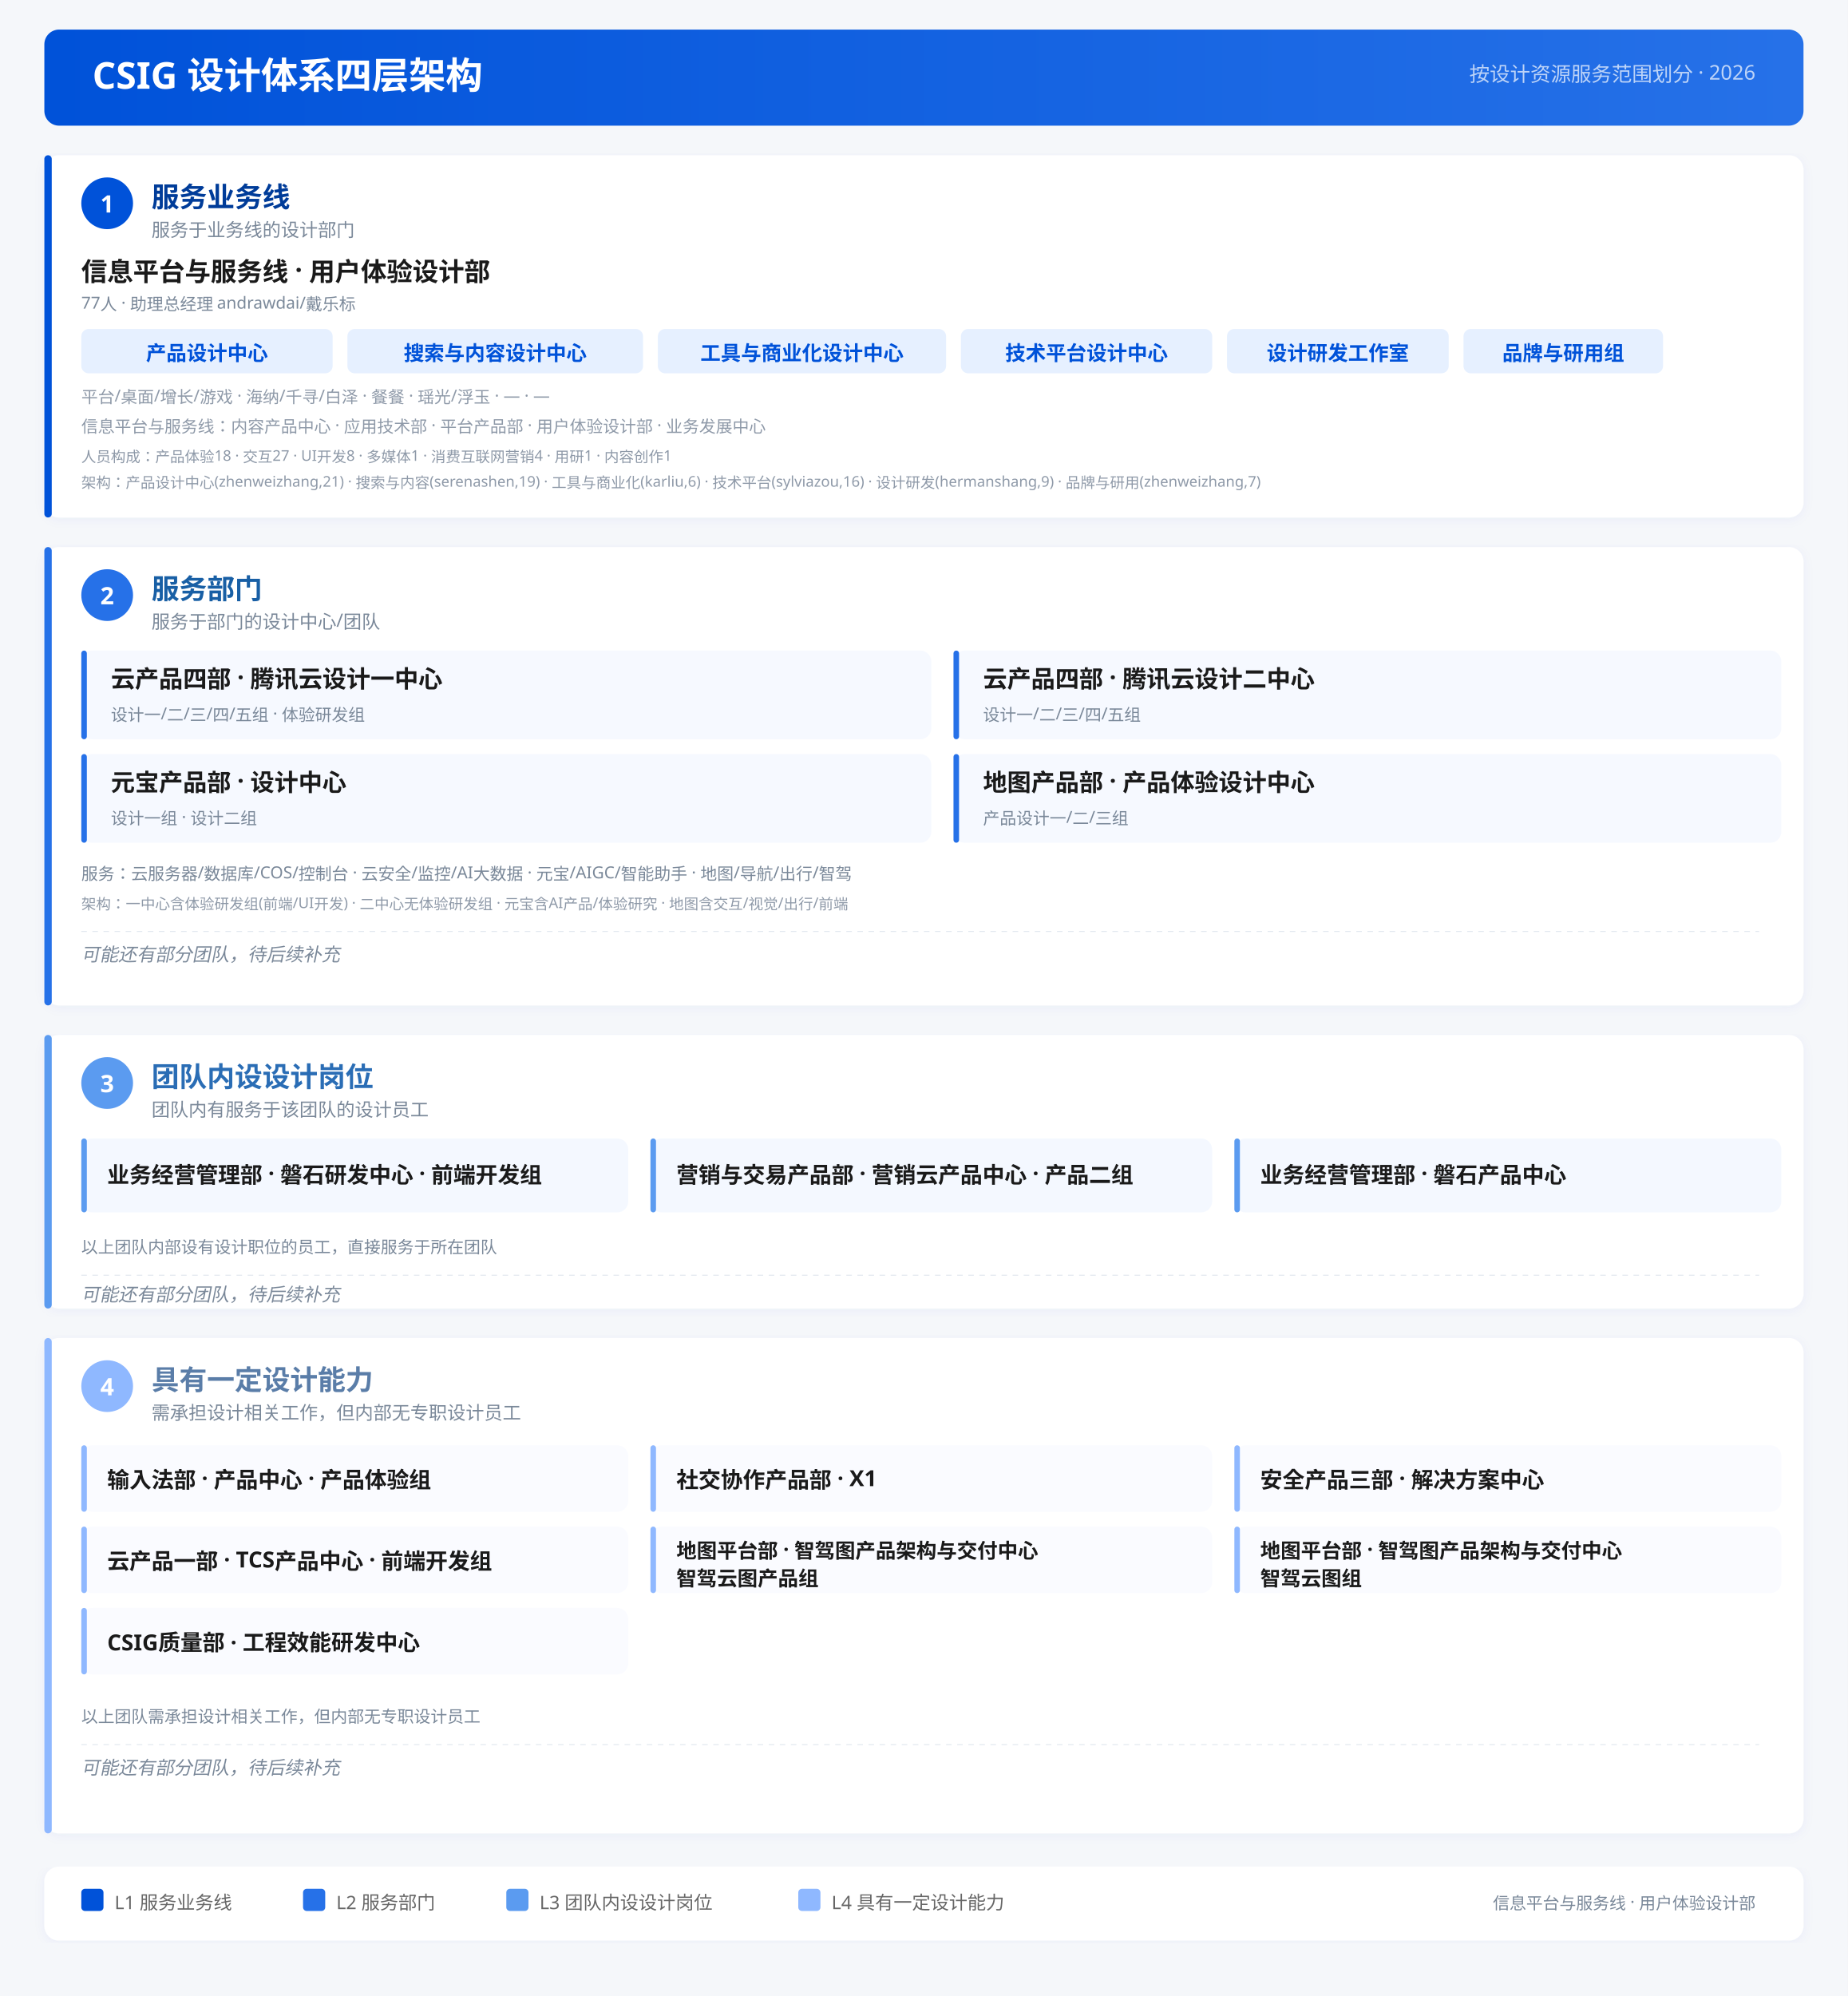
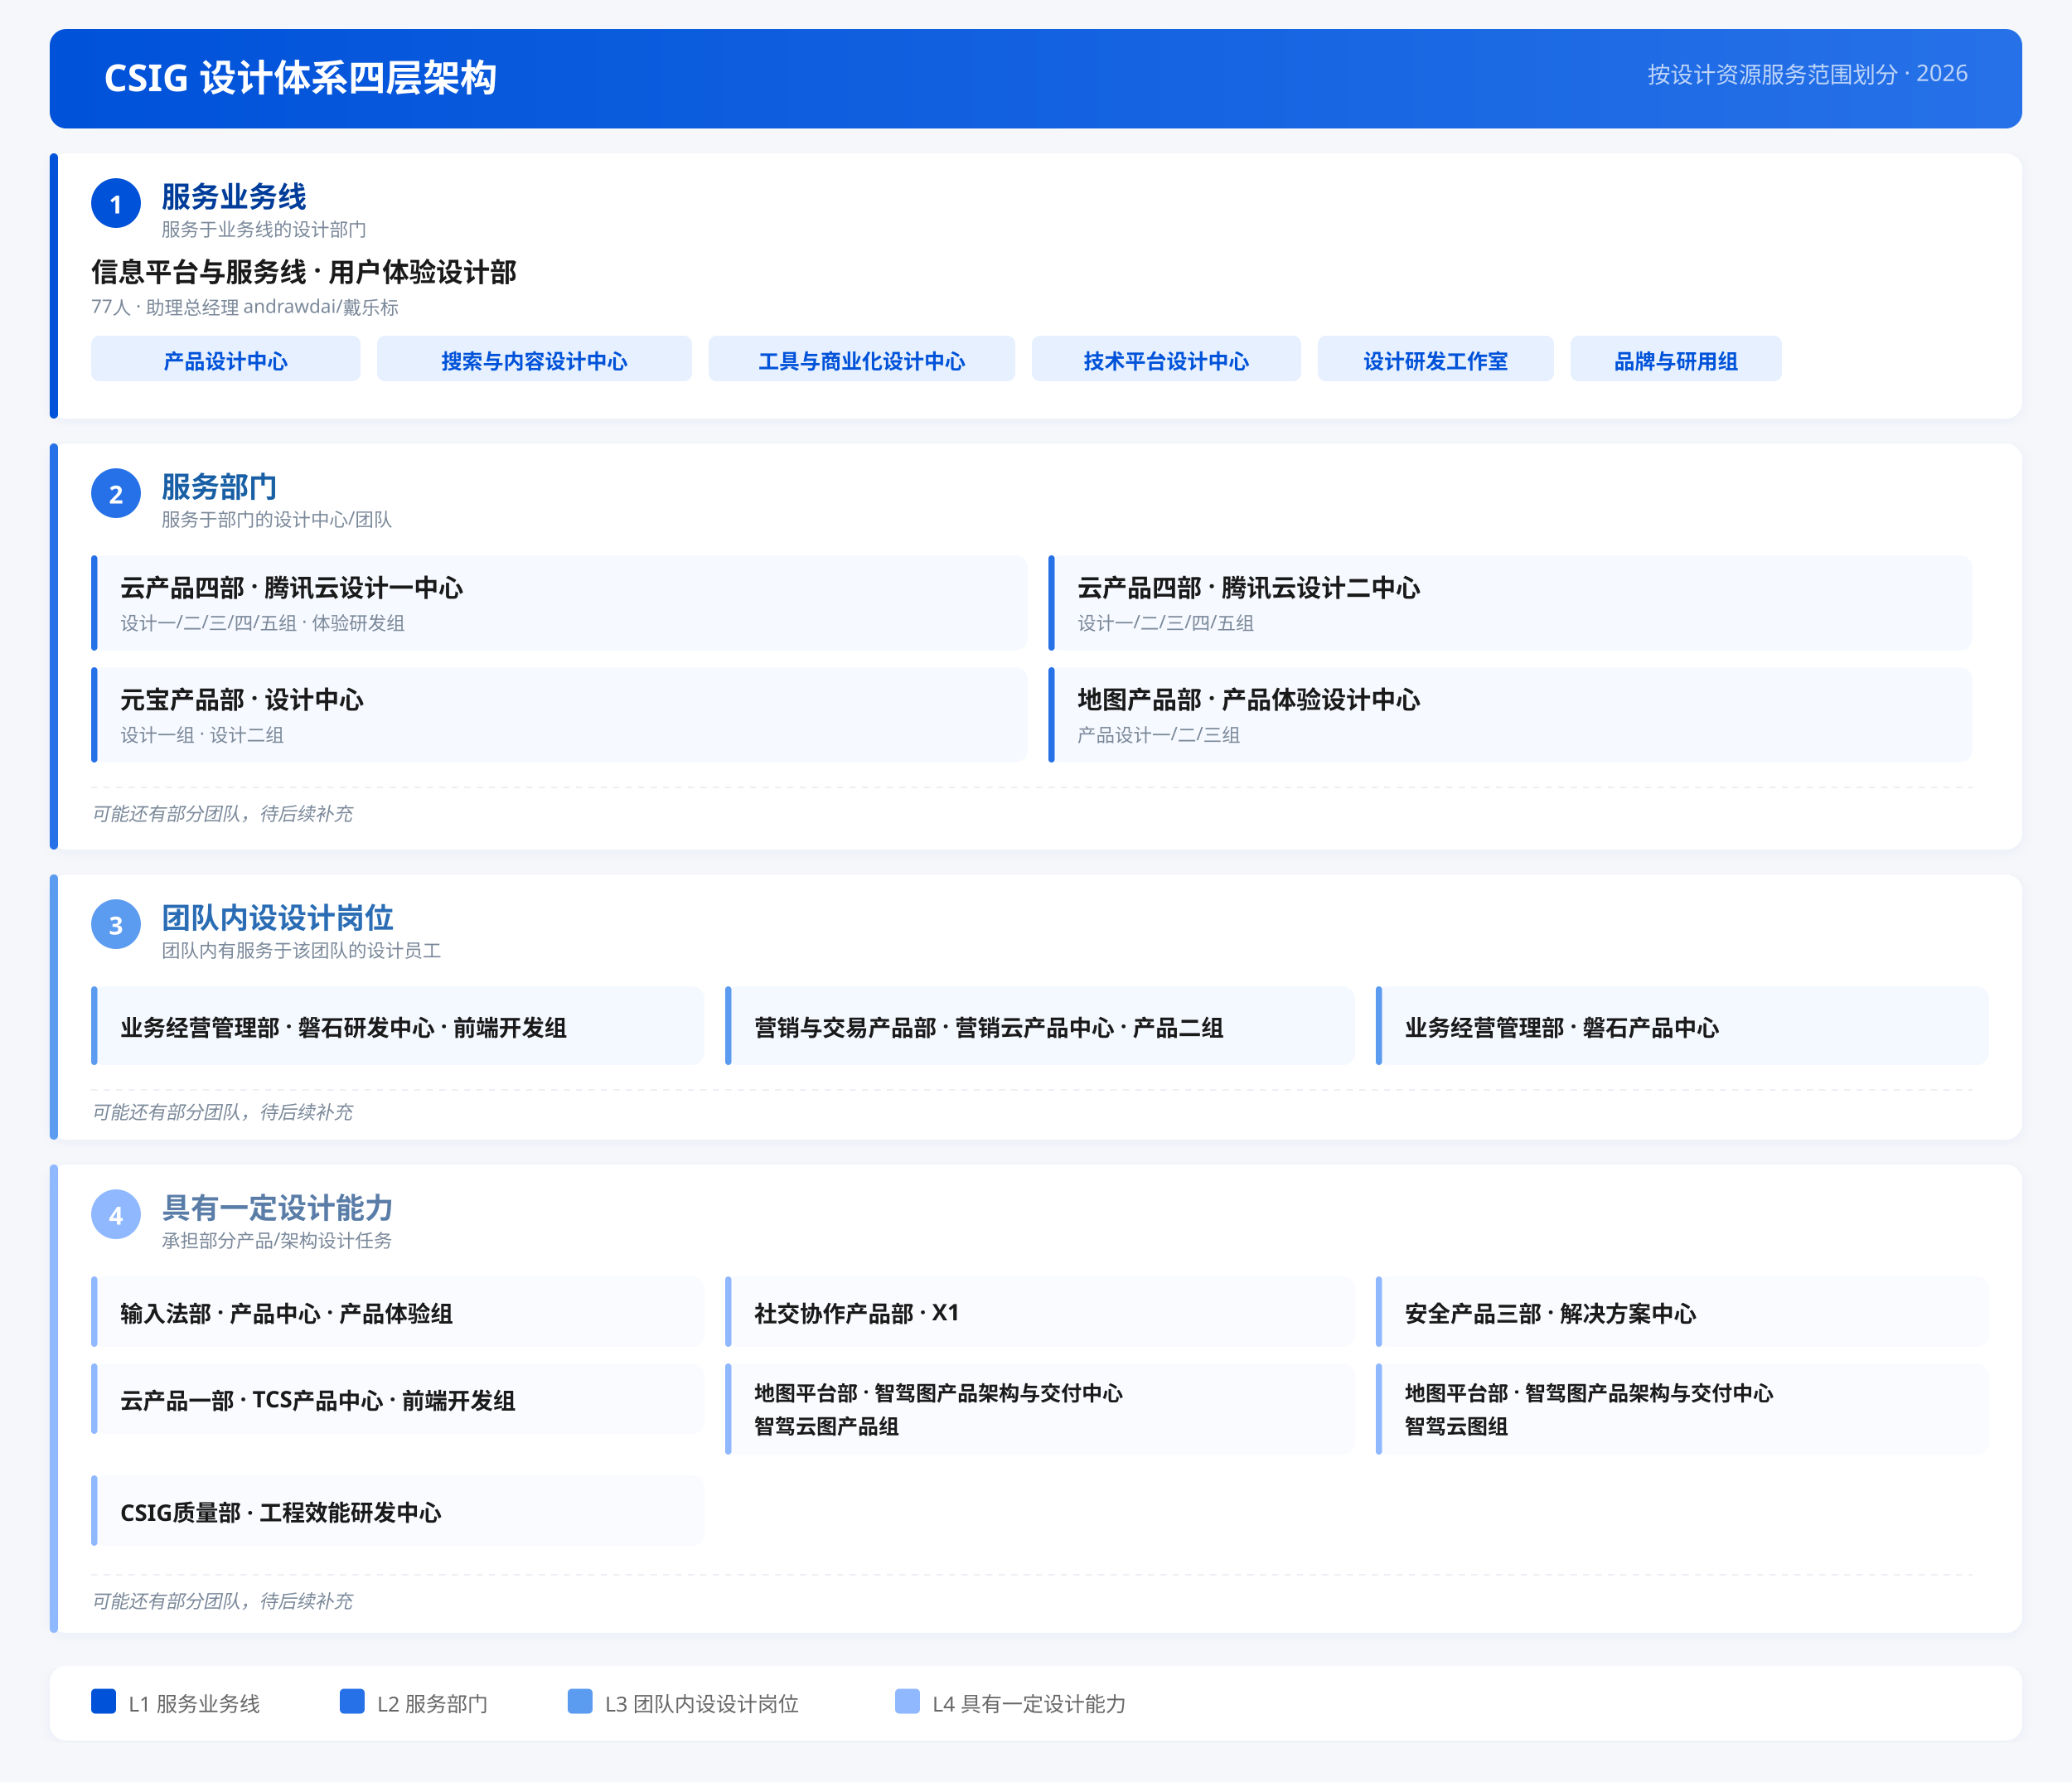
- <svg xmlns="http://www.w3.org/2000/svg" viewBox="0 0 1000 1080" width="1000" height="1080">
+ <svg xmlns="http://www.w3.org/2000/svg" viewBox="0 0 1000 860" width="1000" height="860">
  <defs>
    <style>
    text { font-family: 'TencentSans', '腾讯体', 'PingFang SC', 'Microsoft YaHei', sans-serif; }
  </style>
    <filter id="s" x="-2%" y="-1%" width="104%" height="104%">
      <feDropShadow dx="0" dy="1" stdDeviation="3" flood-color="#0052D9" flood-opacity="0.05" />
    </filter>
    <linearGradient id="hg" x1="0" y1="0" x2="1" y2="0">
      <stop offset="0%" stop-color="#0052D9" />
      <stop offset="100%" stop-color="#2671E8" />
    </linearGradient>
  </defs>
-   <rect width="1000" height="1080" fill="#F5F7FA" />
-   <rect x="24" y="16" width="952" height="52" rx="8" fill="url(#hg)" />
-   <text x="50" y="48" fill="white" font-size="20" font-weight="700">CSIG 设计体系四层架构</text>
-   <text x="950" y="44" text-anchor="end" fill="white" font-size="11" opacity="0.7">按设计资源服务范围划分 · 2026</text>
-   <rect x="24" y="84" width="952" height="196" rx="8" fill="white" filter="url(#s)" />
-   <rect x="24" y="84" width="4" height="196" rx="2" fill="#0052D9" />
-   <rect x="44" y="96" width="28" height="28" rx="14" fill="#0052D9" />
-   <text x="58" y="115" text-anchor="middle" fill="white" font-size="13" font-weight="700">1</text>
-   <text x="82" y="112" fill="#003C99" font-size="15" font-weight="700">服务业务线</text>
-   <text x="82" y="128" fill="#7A8899" font-size="10">服务于业务线的设计部门</text>
-   <text x="44" y="152" fill="#1A1A1A" font-size="14" font-weight="700">信息平台与服务线 · 用户体验设计部</text>
-   <text x="44" y="167" fill="#7A8899" font-size="9">77人 · 助理总经理 andrawdai/戴乐标</text>
-   <rect x="44" y="178" width="136" height="24" rx="4" fill="#E6F0FF" />
-   <text x="112" y="195" text-anchor="middle" fill="#0052D9" font-size="11" font-weight="600">产品设计中心</text>
-   <rect x="188" y="178" width="160" height="24" rx="4" fill="#E6F0FF" />
-   <text x="268" y="195" text-anchor="middle" fill="#0052D9" font-size="11" font-weight="600">搜索与内容设计中心</text>
-   <rect x="356" y="178" width="156" height="24" rx="4" fill="#E6F0FF" />
-   <text x="434" y="195" text-anchor="middle" fill="#0052D9" font-size="11" font-weight="600">工具与商业化设计中心</text>
-   <rect x="520" y="178" width="136" height="24" rx="4" fill="#E6F0FF" />
-   <text x="588" y="195" text-anchor="middle" fill="#0052D9" font-size="11" font-weight="600">技术平台设计中心</text>
-   <rect x="664" y="178" width="120" height="24" rx="4" fill="#E6F0FF" />
-   <text x="724" y="195" text-anchor="middle" fill="#0052D9" font-size="11" font-weight="600">设计研发工作室</text>
-   <rect x="792" y="178" width="108" height="24" rx="4" fill="#E6F0FF" />
-   <text x="846" y="195" text-anchor="middle" fill="#0052D9" font-size="11" font-weight="600">品牌与研用组</text>
-   <text x="44" y="218" fill="#8E99A8" font-size="9">平台/桌面/增长/游戏 · 海纳/千寻/白泽 · 餐餐 · 瑶光/浮玉 · — · —</text>
-   <text x="44" y="234" fill="#8E99A8" font-size="9">信息平台与服务线：内容产品中心 · 应用技术部 · 平台产品部 · 用户体验设计部 · 业务发展中心</text>
-   <text x="44" y="250" fill="#8E99A8" font-size="8">人员构成：产品体验18 · 交互27 · UI开发8 · 多媒体1 · 消费互联网营销4 · 用研1 · 内容创作1</text>
-   <text x="44" y="264" fill="#8E99A8" font-size="8">架构：产品设计中心(zhenweizhang,21) · 搜索与内容(serenashen,19) · 工具与商业化(karliu,6) · 技术平台(sylviazou,16) · 设计研发(hermanshang,9) · 品牌与研用(zhenweizhang,7)</text>
-   <rect x="24" y="296" width="952" height="248" rx="8" fill="white" filter="url(#s)" />
-   <rect x="24" y="296" width="4" height="248" rx="2" fill="#2671E8" />
-   <rect x="44" y="308" width="28" height="28" rx="14" fill="#2671E8" />
-   <text x="58" y="327" text-anchor="middle" fill="white" font-size="13" font-weight="700">2</text>
-   <text x="82" y="324" fill="#185FA5" font-size="15" font-weight="700">服务部门</text>
-   <text x="82" y="340" fill="#7A8899" font-size="10">服务于部门的设计中心/团队</text>
-   <rect x="44" y="352" width="460" height="48" rx="6" fill="#F6F9FF" />
-   <rect x="44" y="352" width="3" height="48" rx="1.5" fill="#2671E8" />
-   <text x="60" y="372" fill="#1A1A1A" font-size="13" font-weight="700">云产品四部 · 腾讯云设计一中心</text>
-   <text x="60" y="390" fill="#7A8899" font-size="9">设计一/二/三/四/五组 · 体验研发组</text>
-   <rect x="516" y="352" width="448" height="48" rx="6" fill="#F6F9FF" />
-   <rect x="516" y="352" width="3" height="48" rx="1.5" fill="#2671E8" />
-   <text x="532" y="372" fill="#1A1A1A" font-size="13" font-weight="700">云产品四部 · 腾讯云设计二中心</text>
-   <text x="532" y="390" fill="#7A8899" font-size="9">设计一/二/三/四/五组</text>
-   <rect x="44" y="408" width="460" height="48" rx="6" fill="#F6F9FF" />
-   <rect x="44" y="408" width="3" height="48" rx="1.5" fill="#2671E8" />
-   <text x="60" y="428" fill="#1A1A1A" font-size="13" font-weight="700">元宝产品部 · 设计中心</text>
-   <text x="60" y="446" fill="#7A8899" font-size="9">设计一组 · 设计二组</text>
-   <rect x="516" y="408" width="448" height="48" rx="6" fill="#F6F9FF" />
-   <rect x="516" y="408" width="3" height="48" rx="1.5" fill="#2671E8" />
-   <text x="532" y="428" fill="#1A1A1A" font-size="13" font-weight="700">地图产品部 · 产品体验设计中心</text>
-   <text x="532" y="446" fill="#7A8899" font-size="9">产品设计一/二/三组</text>
-   <text x="44" y="476" fill="#7A8899" font-size="9">服务：云服务器/数据库/COS/控制台 · 云安全/监控/AI大数据 · 元宝/AIGC/智能助手 · 地图/导航/出行/智驾</text>
-   <text x="44" y="492" fill="#8E99A8" font-size="8">架构：一中心含体验研发组(前端/UI开发) · 二中心无体验研发组 · 元宝含AI产品/体验研究 · 地图含交互/视觉/出行/前端</text>
-   <line x1="44" y1="504" x2="952" y2="504" stroke="#E0E6EE" stroke-width="0.5" stroke-dasharray="3,3" />
-   <text x="44" y="520" fill="#7A8899" font-size="10" font-style="italic">可能还有部分团队，待后续补充</text>
-   <rect x="24" y="560" width="952" height="148" rx="8" fill="white" filter="url(#s)" />
-   <rect x="24" y="560" width="4" height="148" rx="2" fill="#5B9BF0" />
-   <rect x="44" y="572" width="28" height="28" rx="14" fill="#5B9BF0" />
-   <text x="58" y="591" text-anchor="middle" fill="white" font-size="13" font-weight="700">3</text>
-   <text x="82" y="588" fill="#2A6DB5" font-size="15" font-weight="700">团队内设设计岗位</text>
-   <text x="82" y="604" fill="#7A8899" font-size="10">团队内有服务于该团队的设计员工</text>
-   <rect x="44" y="616" width="296" height="40" rx="6" fill="#F4F8FF" />
-   <rect x="44" y="616" width="3" height="40" rx="1.5" fill="#5B9BF0" />
-   <text x="58" y="640" fill="#1A1A1A" font-size="12" font-weight="700">业务经营管理部 · 磐石研发中心 · 前端开发组</text>
-   <rect x="352" y="616" width="304" height="40" rx="6" fill="#F4F8FF" />
-   <rect x="352" y="616" width="3" height="40" rx="1.5" fill="#5B9BF0" />
-   <text x="366" y="640" fill="#1A1A1A" font-size="12" font-weight="700">营销与交易产品部 · 营销云产品中心 · 产品二组</text>
-   <rect x="668" y="616" width="296" height="40" rx="6" fill="#F4F8FF" />
-   <rect x="668" y="616" width="3" height="40" rx="1.5" fill="#5B9BF0" />
-   <text x="682" y="640" fill="#1A1A1A" font-size="12" font-weight="700">业务经营管理部 · 磐石产品中心</text>
-   <text x="44" y="678" fill="#7A8899" font-size="9">以上团队内部设有设计职位的员工，直接服务于所在团队</text>
-   <line x1="44" y1="690" x2="952" y2="690" stroke="#E0E6EE" stroke-width="0.5" stroke-dasharray="3,3" />
-   <text x="44" y="704" fill="#7A8899" font-size="10" font-style="italic">可能还有部分团队，待后续补充</text>
-   <rect x="24" y="724" width="952" height="268" rx="8" fill="white" filter="url(#s)" />
-   <rect x="24" y="724" width="4" height="268" rx="2" fill="#8FB8FF" />
-   <rect x="44" y="736" width="28" height="28" rx="14" fill="#8FB8FF" />
-   <text x="58" y="755" text-anchor="middle" fill="white" font-size="13" font-weight="700">4</text>
-   <text x="82" y="752" fill="#5A7DA8" font-size="15" font-weight="700">具有一定设计能力</text>
-   <text x="82" y="768" fill="#7A8899" font-size="10">需承担设计相关工作，但内部无专职设计员工</text>
-   <rect x="44" y="782" width="296" height="36" rx="6" fill="#FAFBFF" />
-   <rect x="44" y="782" width="3" height="36" rx="1.5" fill="#8FB8FF" />
-   <text x="58" y="805" fill="#1A1A1A" font-size="12" font-weight="700">输入法部 · 产品中心 · 产品体验组</text>
-   <rect x="352" y="782" width="304" height="36" rx="6" fill="#FAFBFF" />
-   <rect x="352" y="782" width="3" height="36" rx="1.5" fill="#8FB8FF" />
-   <text x="366" y="805" fill="#1A1A1A" font-size="12" font-weight="700">社交协作产品部 · X1</text>
-   <rect x="668" y="782" width="296" height="36" rx="6" fill="#FAFBFF" />
-   <rect x="668" y="782" width="3" height="36" rx="1.5" fill="#8FB8FF" />
-   <text x="682" y="805" fill="#1A1A1A" font-size="12" font-weight="700">安全产品三部 · 解决方案中心</text>
-   <rect x="44" y="826" width="296" height="36" rx="6" fill="#FAFBFF" />
-   <rect x="44" y="826" width="3" height="36" rx="1.5" fill="#8FB8FF" />
-   <text x="58" y="849" fill="#1A1A1A" font-size="12" font-weight="700">云产品一部 · TCS产品中心 · 前端开发组</text>
-   <rect x="352" y="826" width="304" height="36" rx="6" fill="#FAFBFF" />
-   <rect x="352" y="826" width="3" height="36" rx="1.5" fill="#8FB8FF" />
-   <text x="366" y="843" fill="#1A1A1A" font-size="11" font-weight="700">地图平台部 · 智驾图产品架构与交付中心</text>
-   <text x="366" y="858" fill="#1A1A1A" font-size="11" font-weight="700">智驾云图产品组</text>
-   <rect x="668" y="826" width="296" height="36" rx="6" fill="#FAFBFF" />
-   <rect x="668" y="826" width="3" height="36" rx="1.5" fill="#8FB8FF" />
-   <text x="682" y="843" fill="#1A1A1A" font-size="11" font-weight="700">地图平台部 · 智驾图产品架构与交付中心</text>
-   <text x="682" y="858" fill="#1A1A1A" font-size="11" font-weight="700">智驾云图组</text>
-   <rect x="44" y="870" width="296" height="36" rx="6" fill="#FAFBFF" />
-   <rect x="44" y="870" width="3" height="36" rx="1.5" fill="#8FB8FF" />
-   <text x="58" y="893" fill="#1A1A1A" font-size="12" font-weight="700">CSIG质量部 · 工程效能研发中心</text>
-   <text x="44" y="932" fill="#7A8899" font-size="9">以上团队需承担设计相关工作，但内部无专职设计员工</text>
-   <line x1="44" y1="944" x2="952" y2="944" stroke="#E0E6EE" stroke-width="0.5" stroke-dasharray="3,3" />
-   <text x="44" y="960" fill="#7A8899" font-size="10" font-style="italic">可能还有部分团队，待后续补充</text>
-   <rect x="24" y="1010" width="952" height="40" rx="8" fill="white" filter="url(#s)" />
-   <rect x="44" y="1022" width="12" height="12" rx="2" fill="#0052D9" />
-   <text x="62" y="1033" fill="#666" font-size="10">L1 服务业务线</text>
-   <rect x="164" y="1022" width="12" height="12" rx="2" fill="#2671E8" />
-   <text x="182" y="1033" fill="#666" font-size="10">L2 服务部门</text>
-   <rect x="274" y="1022" width="12" height="12" rx="2" fill="#5B9BF0" />
-   <text x="292" y="1033" fill="#666" font-size="10">L3 团队内设设计岗位</text>
-   <rect x="432" y="1022" width="12" height="12" rx="2" fill="#8FB8FF" />
-   <text x="450" y="1033" fill="#666" font-size="10">L4 具有一定设计能力</text>
-   <text x="950" y="1033" text-anchor="end" fill="#7A8899" font-size="9">信息平台与服务线 · 用户体验设计部</text>
+   <rect width="1000" height="860" fill="#F5F7FA" />
+   <rect x="24" y="14" width="952" height="48" rx="8" fill="url(#hg)" />
+   <text x="50" y="44" fill="white" font-size="18" font-weight="700">CSIG 设计体系四层架构</text>
+   <text x="950" y="40" text-anchor="end" fill="white" font-size="11" opacity="0.7">按设计资源服务范围划分 · 2026</text>
+   <rect x="24" y="74" width="952" height="128" rx="8" fill="white" filter="url(#s)" />
+   <rect x="24" y="74" width="4" height="128" rx="2" fill="#0052D9" />
+   <rect x="44" y="86" width="24" height="24" rx="12" fill="#0052D9" />
+   <text x="56" y="103" text-anchor="middle" fill="white" font-size="12" font-weight="700">1</text>
+   <text x="78" y="100" fill="#003C99" font-size="14" font-weight="700">服务业务线</text>
+   <text x="78" y="114" fill="#7A8899" font-size="9">服务于业务线的设计部门</text>
+   <text x="44" y="136" fill="#1A1A1A" font-size="13" font-weight="700">信息平台与服务线 · 用户体验设计部</text>
+   <text x="44" y="151" fill="#7A8899" font-size="9">77人 · 助理总经理 andrawdai/戴乐标</text>
+   <rect x="44" y="162" width="130" height="22" rx="4" fill="#E6F0FF" />
+   <text x="109" y="178" text-anchor="middle" fill="#0052D9" font-size="10" font-weight="600">产品设计中心</text>
+   <rect x="182" y="162" width="152" height="22" rx="4" fill="#E6F0FF" />
+   <text x="258" y="178" text-anchor="middle" fill="#0052D9" font-size="10" font-weight="600">搜索与内容设计中心</text>
+   <rect x="342" y="162" width="148" height="22" rx="4" fill="#E6F0FF" />
+   <text x="416" y="178" text-anchor="middle" fill="#0052D9" font-size="10" font-weight="600">工具与商业化设计中心</text>
+   <rect x="498" y="162" width="130" height="22" rx="4" fill="#E6F0FF" />
+   <text x="563" y="178" text-anchor="middle" fill="#0052D9" font-size="10" font-weight="600">技术平台设计中心</text>
+   <rect x="636" y="162" width="114" height="22" rx="4" fill="#E6F0FF" />
+   <text x="693" y="178" text-anchor="middle" fill="#0052D9" font-size="10" font-weight="600">设计研发工作室</text>
+   <rect x="758" y="162" width="102" height="22" rx="4" fill="#E6F0FF" />
+   <text x="809" y="178" text-anchor="middle" fill="#0052D9" font-size="10" font-weight="600">品牌与研用组</text>
+   <rect x="24" y="214" width="952" height="196" rx="8" fill="white" filter="url(#s)" />
+   <rect x="24" y="214" width="4" height="196" rx="2" fill="#2671E8" />
+   <rect x="44" y="226" width="24" height="24" rx="12" fill="#2671E8" />
+   <text x="56" y="243" text-anchor="middle" fill="white" font-size="12" font-weight="700">2</text>
+   <text x="78" y="240" fill="#185FA5" font-size="14" font-weight="700">服务部门</text>
+   <text x="78" y="254" fill="#7A8899" font-size="9">服务于部门的设计中心/团队</text>
+   <rect x="44" y="268" width="452" height="46" rx="6" fill="#F6F9FF" />
+   <rect x="44" y="268" width="3" height="46" rx="1.5" fill="#2671E8" />
+   <text x="58" y="288" fill="#1A1A1A" font-size="12" font-weight="700">云产品四部 · 腾讯云设计一中心</text>
+   <text x="58" y="304" fill="#7A8899" font-size="9">设计一/二/三/四/五组 · 体验研发组</text>
+   <rect x="506" y="268" width="446" height="46" rx="6" fill="#F6F9FF" />
+   <rect x="506" y="268" width="3" height="46" rx="1.5" fill="#2671E8" />
+   <text x="520" y="288" fill="#1A1A1A" font-size="12" font-weight="700">云产品四部 · 腾讯云设计二中心</text>
+   <text x="520" y="304" fill="#7A8899" font-size="9">设计一/二/三/四/五组</text>
+   <rect x="44" y="322" width="452" height="46" rx="6" fill="#F6F9FF" />
+   <rect x="44" y="322" width="3" height="46" rx="1.5" fill="#2671E8" />
+   <text x="58" y="342" fill="#1A1A1A" font-size="12" font-weight="700">元宝产品部 · 设计中心</text>
+   <text x="58" y="358" fill="#7A8899" font-size="9">设计一组 · 设计二组</text>
+   <rect x="506" y="322" width="446" height="46" rx="6" fill="#F6F9FF" />
+   <rect x="506" y="322" width="3" height="46" rx="1.5" fill="#2671E8" />
+   <text x="520" y="342" fill="#1A1A1A" font-size="12" font-weight="700">地图产品部 · 产品体验设计中心</text>
+   <text x="520" y="358" fill="#7A8899" font-size="9">产品设计一/二/三组</text>
+   <line x1="44" y1="380" x2="952" y2="380" stroke="#E0E6EE" stroke-width="0.5" stroke-dasharray="3,3" />
+   <text x="44" y="396" fill="#7A8899" font-size="9" font-style="italic">可能还有部分团队，待后续补充</text>
+   <rect x="24" y="422" width="952" height="128" rx="8" fill="white" filter="url(#s)" />
+   <rect x="24" y="422" width="4" height="128" rx="2" fill="#5B9BF0" />
+   <rect x="44" y="434" width="24" height="24" rx="12" fill="#5B9BF0" />
+   <text x="56" y="451" text-anchor="middle" fill="white" font-size="12" font-weight="700">3</text>
+   <text x="78" y="448" fill="#2A6DB5" font-size="14" font-weight="700">团队内设设计岗位</text>
+   <text x="78" y="462" fill="#7A8899" font-size="9">团队内有服务于该团队的设计员工</text>
+   <rect x="44" y="476" width="296" height="38" rx="6" fill="#F4F8FF" />
+   <rect x="44" y="476" width="3" height="38" rx="1.5" fill="#5B9BF0" />
+   <text x="58" y="500" fill="#1A1A1A" font-size="11" font-weight="700">业务经营管理部 · 磐石研发中心 · 前端开发组</text>
+   <rect x="350" y="476" width="304" height="38" rx="6" fill="#F4F8FF" />
+   <rect x="350" y="476" width="3" height="38" rx="1.5" fill="#5B9BF0" />
+   <text x="364" y="500" fill="#1A1A1A" font-size="11" font-weight="700">营销与交易产品部 · 营销云产品中心 · 产品二组</text>
+   <rect x="664" y="476" width="296" height="38" rx="6" fill="#F4F8FF" />
+   <rect x="664" y="476" width="3" height="38" rx="1.5" fill="#5B9BF0" />
+   <text x="678" y="500" fill="#1A1A1A" font-size="11" font-weight="700">业务经营管理部 · 磐石产品中心</text>
+   <line x1="44" y1="526" x2="952" y2="526" stroke="#E0E6EE" stroke-width="0.5" stroke-dasharray="3,3" />
+   <text x="44" y="540" fill="#7A8899" font-size="9" font-style="italic">可能还有部分团队，待后续补充</text>
+   <rect x="24" y="562" width="952" height="226" rx="8" fill="white" filter="url(#s)" />
+   <rect x="24" y="562" width="4" height="226" rx="2" fill="#8FB8FF" />
+   <rect x="44" y="574" width="24" height="24" rx="12" fill="#8FB8FF" />
+   <text x="56" y="591" text-anchor="middle" fill="white" font-size="12" font-weight="700">4</text>
+   <text x="78" y="588" fill="#5A7DA8" font-size="14" font-weight="700">具有一定设计能力</text>
+   <text x="78" y="602" fill="#7A8899" font-size="9">承担部分产品/架构设计任务</text>
+   <rect x="44" y="616" width="296" height="34" rx="6" fill="#FAFBFF" />
+   <rect x="44" y="616" width="3" height="34" rx="1.5" fill="#8FB8FF" />
+   <text x="58" y="638" fill="#1A1A1A" font-size="11" font-weight="700">输入法部 · 产品中心 · 产品体验组</text>
+   <rect x="350" y="616" width="304" height="34" rx="6" fill="#FAFBFF" />
+   <rect x="350" y="616" width="3" height="34" rx="1.5" fill="#8FB8FF" />
+   <text x="364" y="638" fill="#1A1A1A" font-size="11" font-weight="700">社交协作产品部 · X1</text>
+   <rect x="664" y="616" width="296" height="34" rx="6" fill="#FAFBFF" />
+   <rect x="664" y="616" width="3" height="34" rx="1.5" fill="#8FB8FF" />
+   <text x="678" y="638" fill="#1A1A1A" font-size="11" font-weight="700">安全产品三部 · 解决方案中心</text>
+   <rect x="44" y="658" width="296" height="34" rx="6" fill="#FAFBFF" />
+   <rect x="44" y="658" width="3" height="34" rx="1.5" fill="#8FB8FF" />
+   <text x="58" y="680" fill="#1A1A1A" font-size="11" font-weight="700">云产品一部 · TCS产品中心 · 前端开发组</text>
+   <rect x="350" y="658" width="304" height="44" rx="6" fill="#FAFBFF" />
+   <rect x="350" y="658" width="3" height="44" rx="1.5" fill="#8FB8FF" />
+   <text x="364" y="676" fill="#1A1A1A" font-size="10" font-weight="700">地图平台部 · 智驾图产品架构与交付中心</text>
+   <text x="364" y="692" fill="#1A1A1A" font-size="10" font-weight="700">智驾云图产品组</text>
+   <rect x="664" y="658" width="296" height="44" rx="6" fill="#FAFBFF" />
+   <rect x="664" y="658" width="3" height="44" rx="1.5" fill="#8FB8FF" />
+   <text x="678" y="676" fill="#1A1A1A" font-size="10" font-weight="700">地图平台部 · 智驾图产品架构与交付中心</text>
+   <text x="678" y="692" fill="#1A1A1A" font-size="10" font-weight="700">智驾云图组</text>
+   <rect x="44" y="712" width="296" height="34" rx="6" fill="#FAFBFF" />
+   <rect x="44" y="712" width="3" height="34" rx="1.5" fill="#8FB8FF" />
+   <text x="58" y="734" fill="#1A1A1A" font-size="11" font-weight="700">CSIG质量部 · 工程效能研发中心</text>
+   <line x1="44" y1="760" x2="952" y2="760" stroke="#E0E6EE" stroke-width="0.5" stroke-dasharray="3,3" />
+   <text x="44" y="776" fill="#7A8899" font-size="9" font-style="italic">可能还有部分团队，待后续补充</text>
+   <rect x="24" y="804" width="952" height="36" rx="8" fill="white" filter="url(#s)" />
+   <rect x="44" y="815" width="12" height="12" rx="2" fill="#0052D9" />
+   <text x="62" y="826" fill="#666" font-size="10">L1 服务业务线</text>
+   <rect x="164" y="815" width="12" height="12" rx="2" fill="#2671E8" />
+   <text x="182" y="826" fill="#666" font-size="10">L2 服务部门</text>
+   <rect x="274" y="815" width="12" height="12" rx="2" fill="#5B9BF0" />
+   <text x="292" y="826" fill="#666" font-size="10">L3 团队内设设计岗位</text>
+   <rect x="432" y="815" width="12" height="12" rx="2" fill="#8FB8FF" />
+   <text x="450" y="826" fill="#666" font-size="10">L4 具有一定设计能力</text>
</svg>
